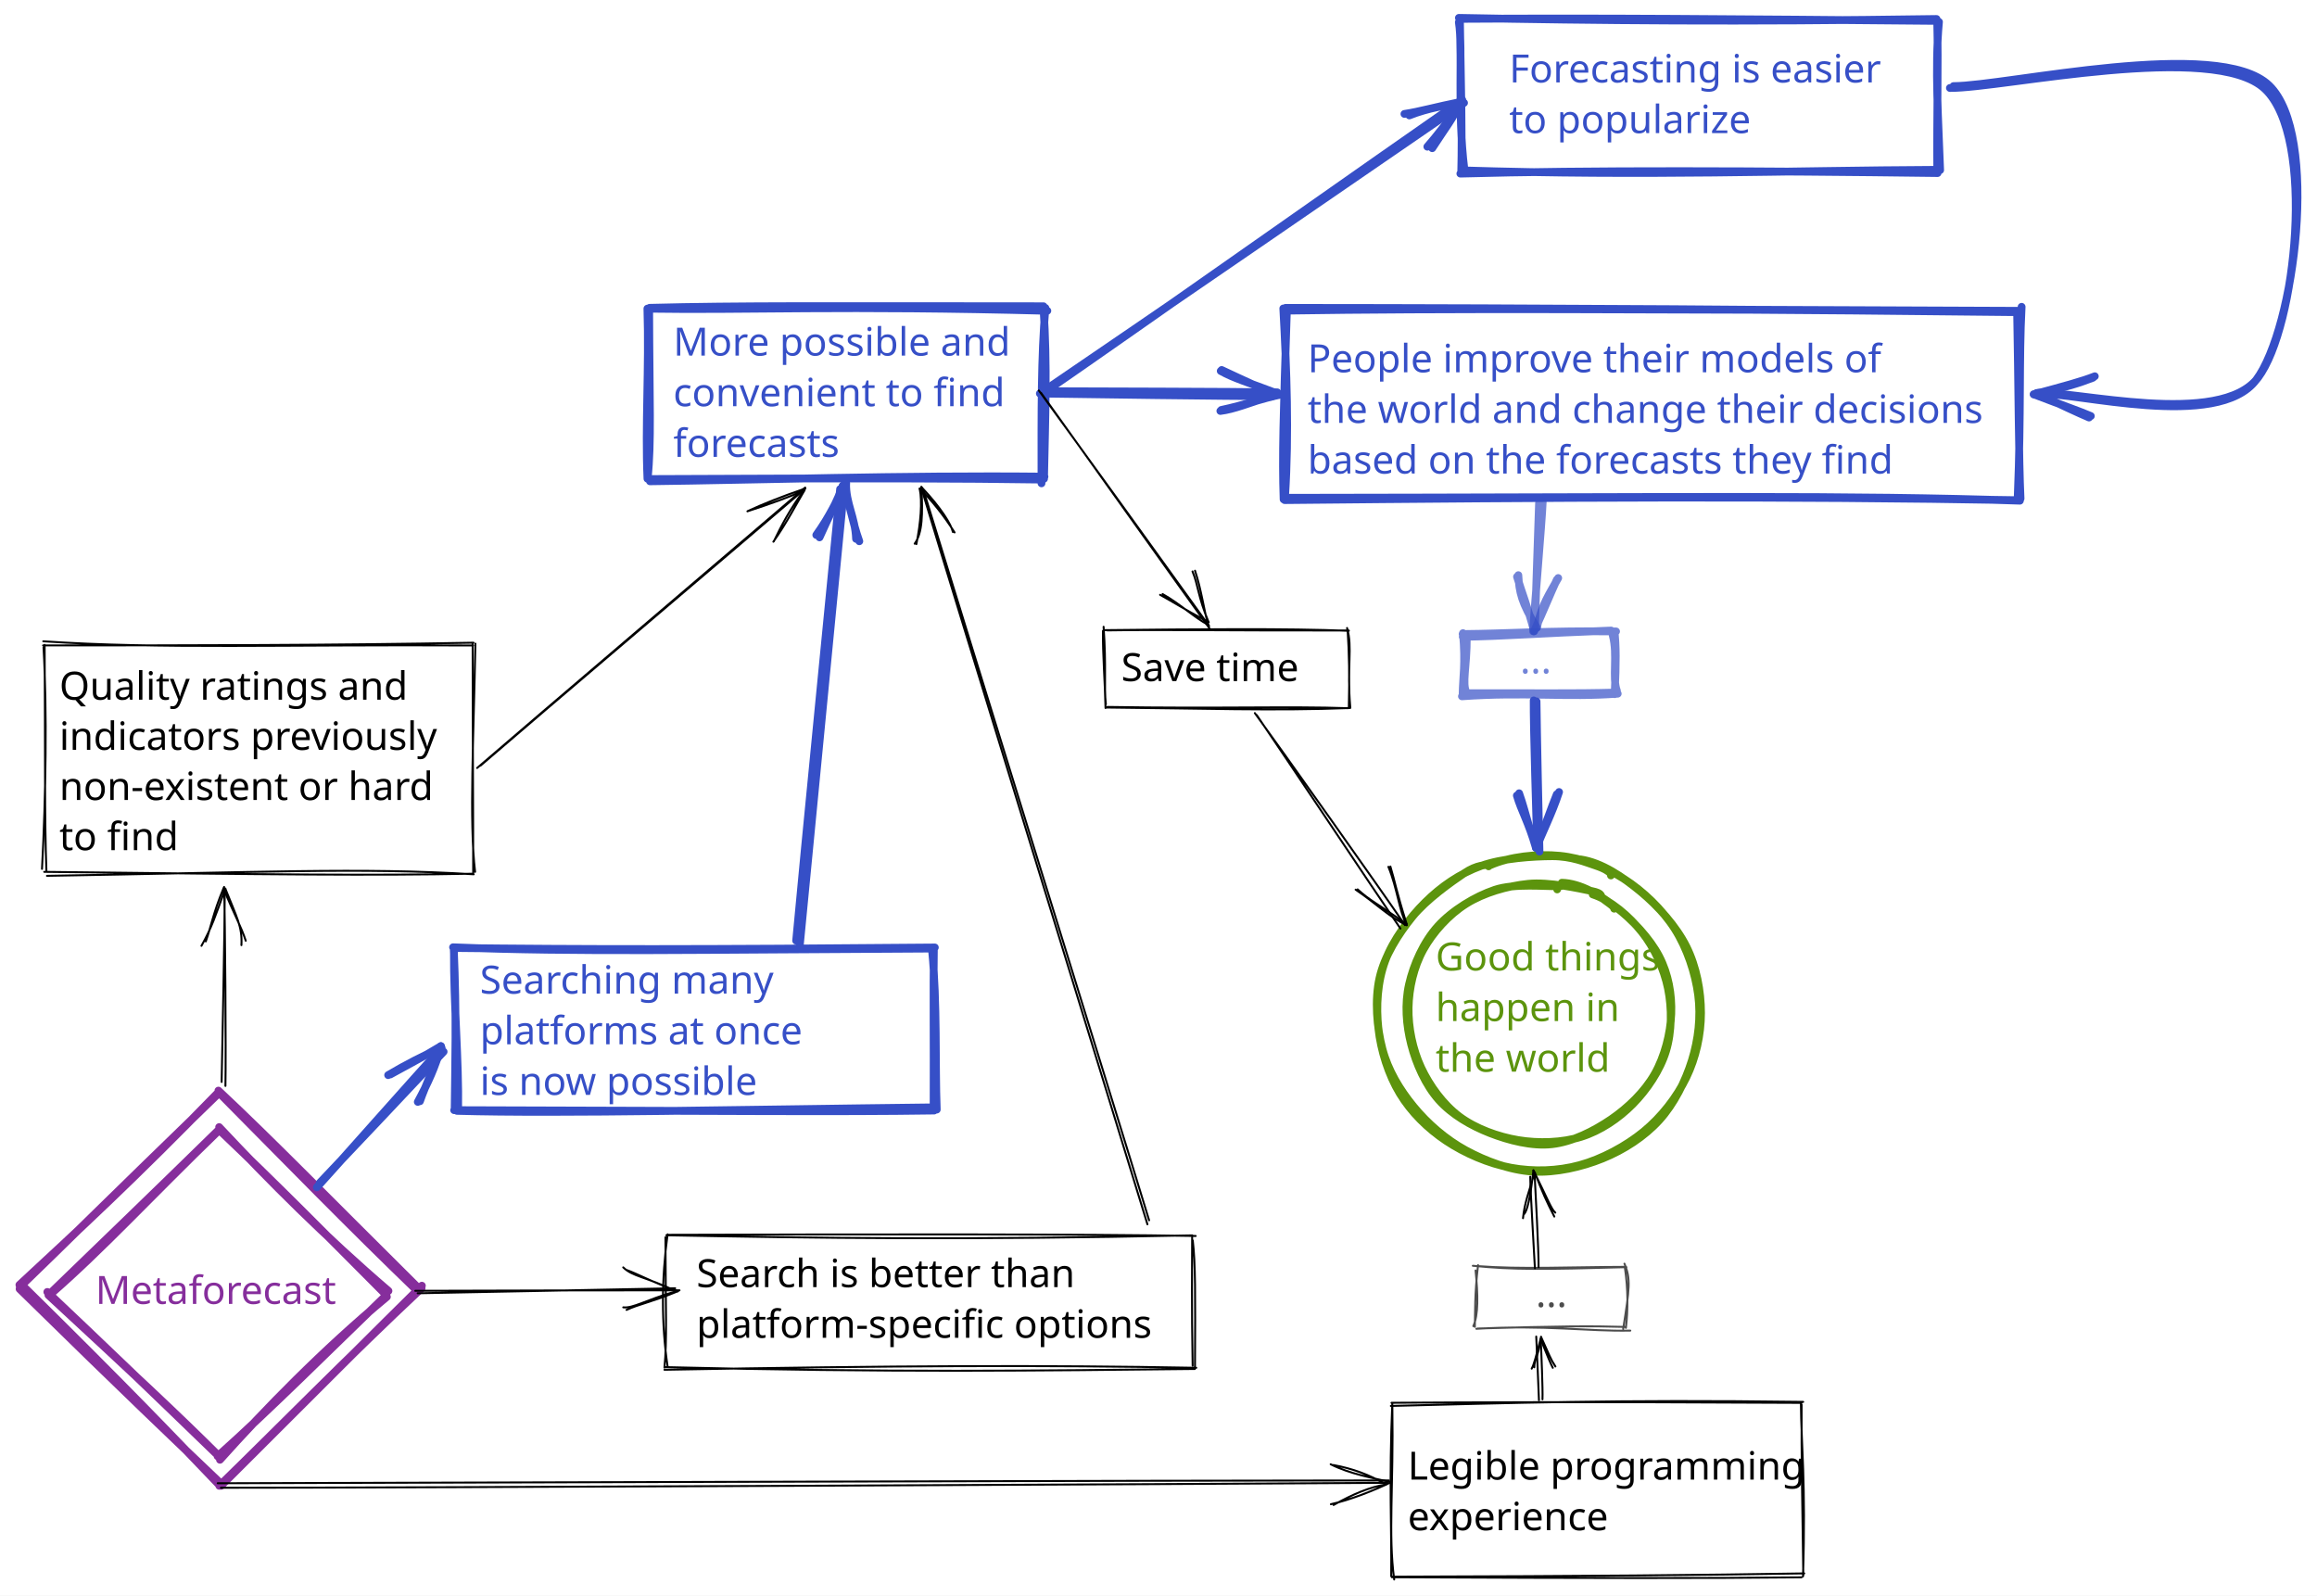
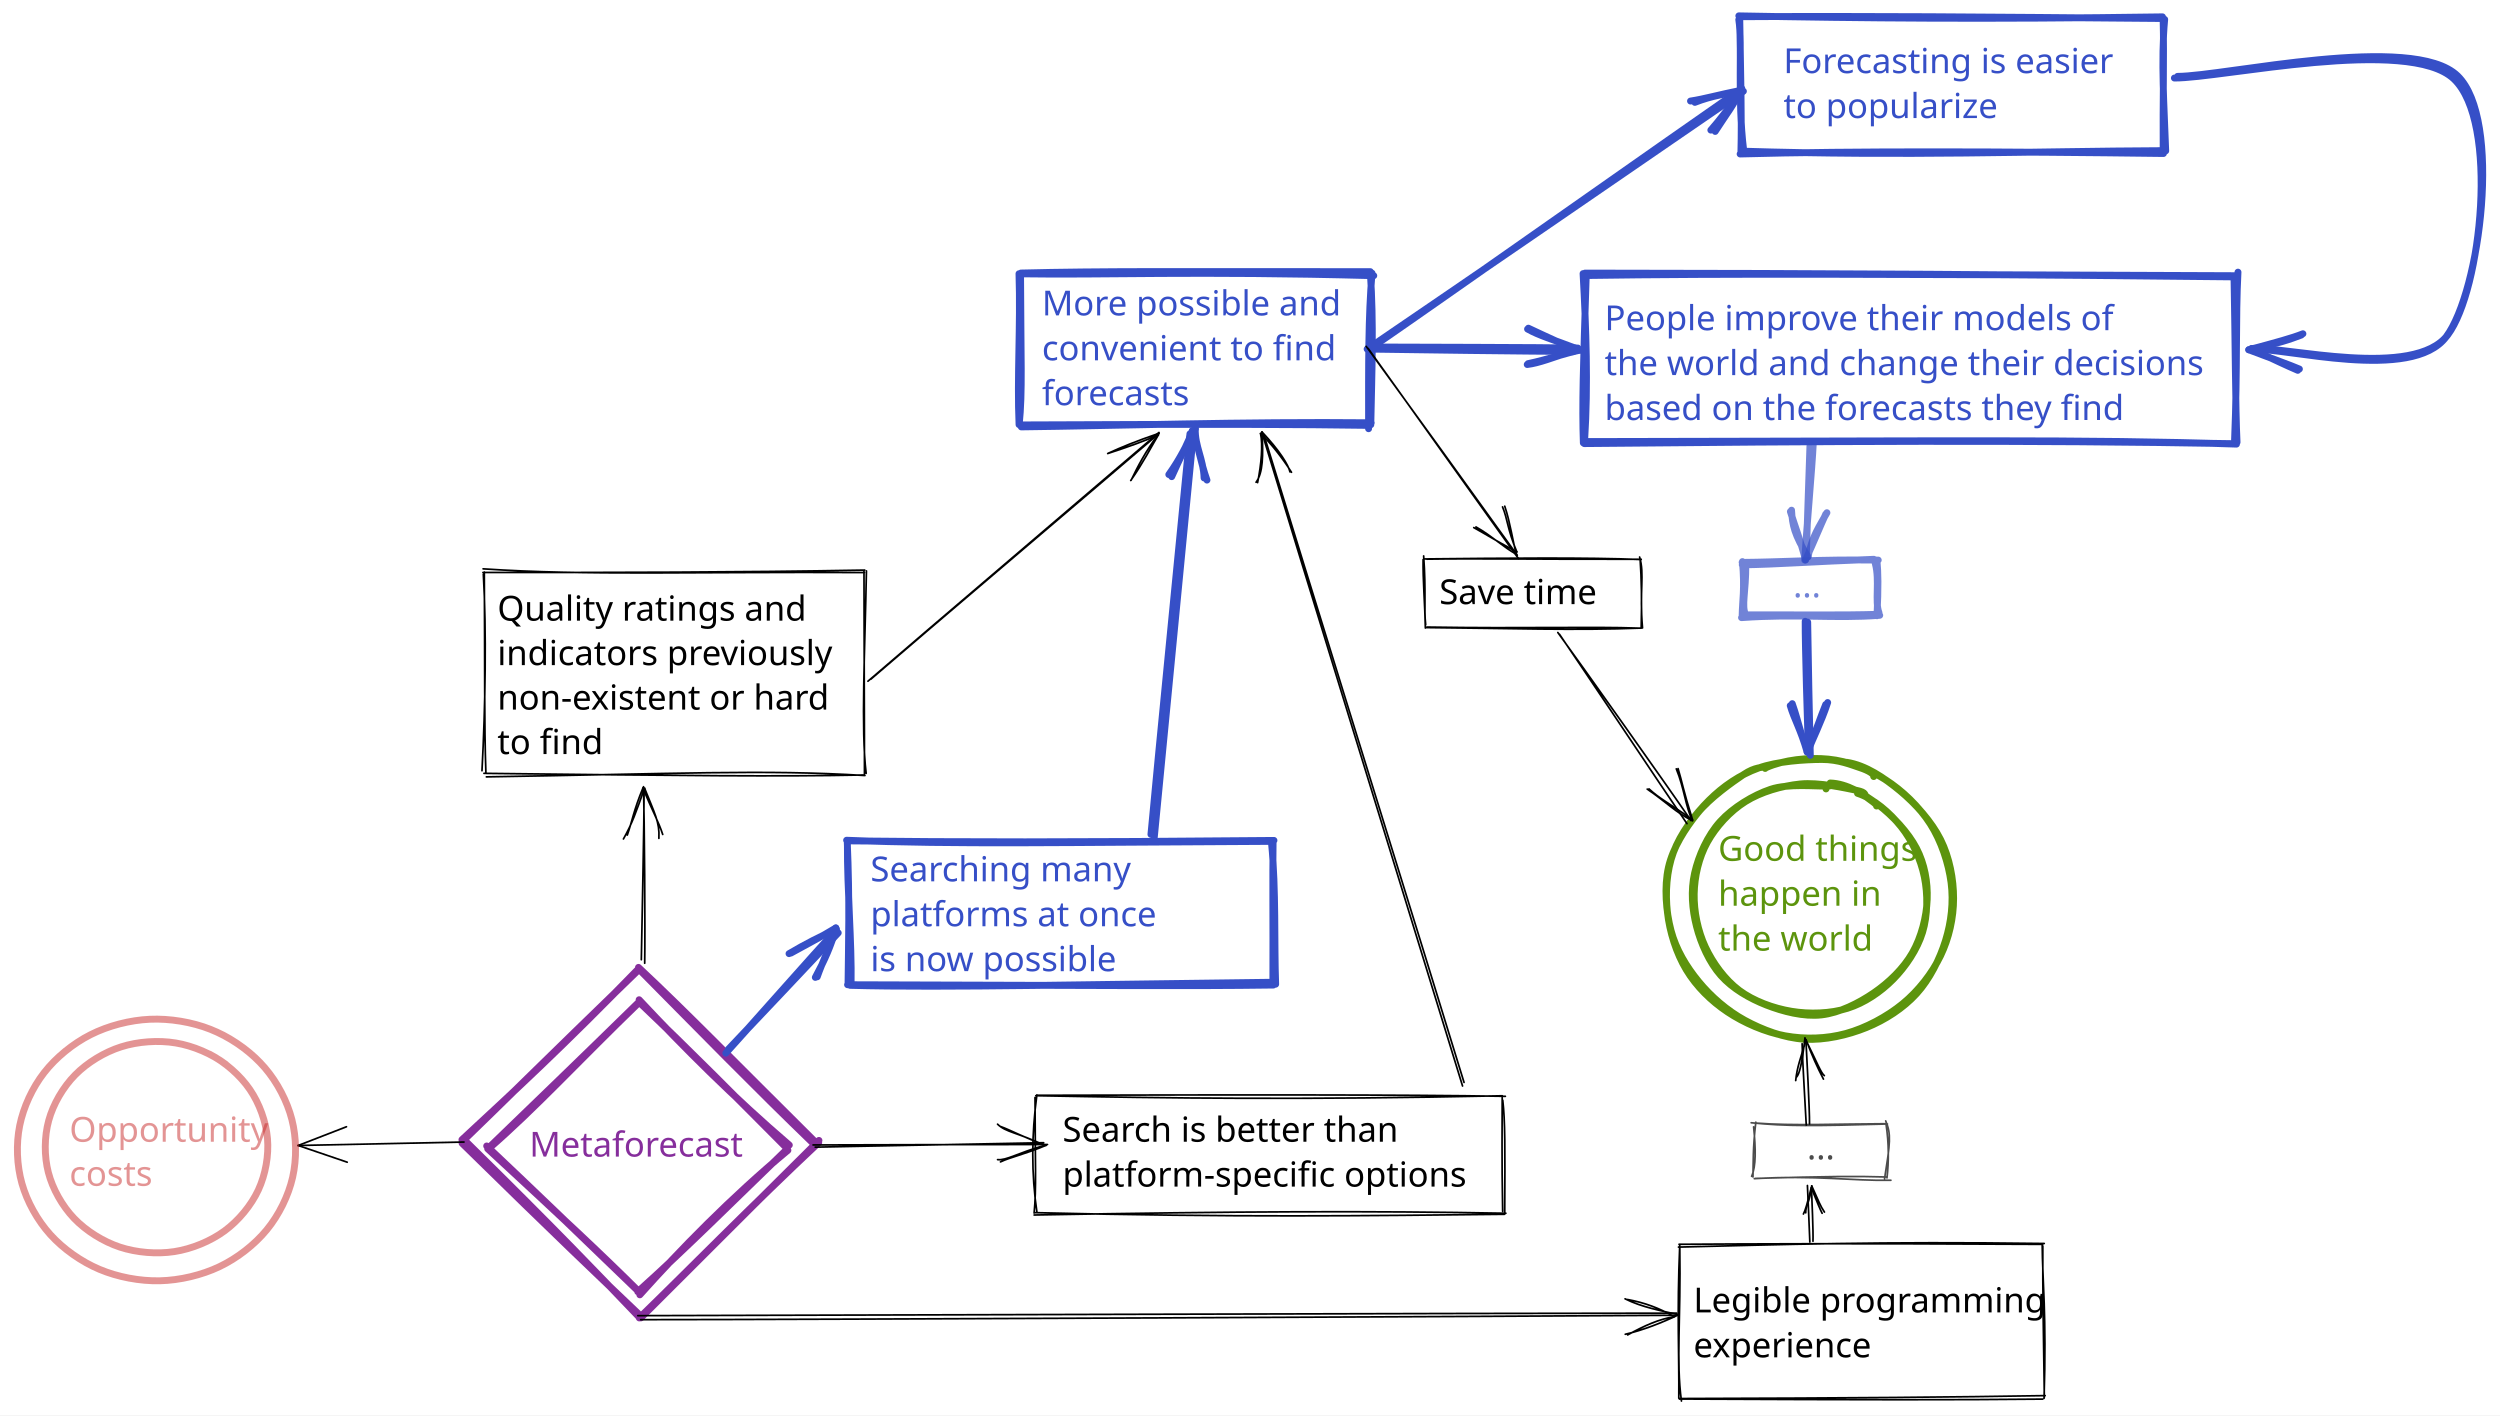
- <svg xmlns="http://www.w3.org/2000/svg" version="1.1" viewBox="0 0 1189.735 819.286" width="1189.735" height="819.286">
+ <svg xmlns="http://www.w3.org/2000/svg" version="1.1" viewBox="0 0 1447.173 819.286" width="1447.173" height="819.286">
  <defs>
    <style>
      @font-face {
        font-family: "Virgil";
        src: url("https://excalidraw.com/Virgil.woff2");
      }
      @font-face {
        font-family: "Cascadia";
        src: url("https://excalidraw.com/Cascadia.woff2");
      }
    </style>
  </defs>
-   <rect x="0" y="0" width="1189.735" height="819.286" fill="#ffffff" />
-   <g transform="translate(49.00397 651.5079) rotate(0 68.5 13)">
+   <rect x="0" y="0" width="1447.173" height="819.286" fill="#ffffff" />
+   <g transform="translate(306.4422 651.5079) rotate(0 68.5 13)">
    <text x="0" y="18" font-family="Virgil, Segoe UI Emoji" font-size="20px" fill="#862e9c" text-anchor="start" style="white-space: pre;" direction="ltr">Metaforecast</text>
  </g>
-   <g stroke-linecap="round" transform="translate(25.71429 580.7143) rotate(0 86.42857 83.57143)">
+   <g stroke-linecap="round" transform="translate(283.1526 580.7143) rotate(0 86.42857 83.57143)">
    <path d="M86.82 -1.99 C112.57 25.51, 141.68 54.68, 173.75 82.13 M87.67 0.27 C116.42 27.55, 143.49 55.01, 172.37 84.01 M172.93 85.16 C140.2 112.33, 110.11 143.25, 87.23 168.82 M172.69 84.26 C143.36 112.58, 113.23 142.7, 86.02 167.01 M85.12 165.57 C57.16 138.48, 22.95 105.64, -1.42 82.66 M87.56 167.76 C64.04 144.31, 40.78 122.81, -0.83 84.29 M0.91 82.57 C25.59 58.7, 52.97 32.36, 86.62 -0.59 M-0.13 84.13 C27.09 60.47, 51.25 33.96, 86.84 -0.45" stroke="#862e9c" stroke-width="4" fill="none" />
  </g>
-   <g stroke-linecap="round" transform="translate(10 560.7143) rotate(0 102.8571 100.7143)">
+   <g stroke-linecap="round" transform="translate(267.4383 560.7143) rotate(0 102.8571 100.7143)">
    <path d="M103.61 1.54 C136.94 35.17, 169.18 68.28, 204.38 102.2 M102.16 -0.72 C130.47 25.85, 156.8 53, 205.46 101.27 M206.62 99.44 C181.71 124.04, 157.15 148.6, 103.53 202.17 M206.47 100.76 C168.74 136.12, 131.84 173.83, 102.62 202.2 M102.61 201.81 C79.15 177.32, 56.07 153, 1.77 99.56 M103.95 201.55 C79.52 178.26, 55.45 155.47, 0.07 101.11 M-0.03 99.02 C29.82 71.4, 59.55 43.95, 101.27 1.01 M0.16 100.17 C22.14 79, 44.99 56.11, 102.44 0.51" stroke="#862e9c" stroke-width="4" fill="none" />
  </g>
  <g stroke-linecap="round">
-     <g transform="translate(164.3013 607.9022) rotate(0 30.94479 -34.0258)">
+     <g transform="translate(421.7396 607.9022) rotate(0 30.94479 -34.0258)">
      <path d="M-0.08 -0.58 C10.5 -11.7, 53.04 -56.7, 63.48 -67.89 M-1.59 1.73 C8.83 -9.65, 51.41 -57.87, 62.49 -69.78" stroke="#364fc7" stroke-width="4" fill="none" />
    </g>
-     <g transform="translate(164.3013 607.9022) rotate(0 30.94479 -34.0258)">
+     <g transform="translate(421.7396 607.9022) rotate(0 30.94479 -34.0258)">
      <path d="M50.23 -42.12 C55.58 -52, 59.22 -60.18, 61.99 -69.86 M51.33 -42.45 C54.4 -51.24, 59.08 -60.45, 62.09 -70.74" stroke="#364fc7" stroke-width="4" fill="none" />
    </g>
-     <g transform="translate(164.3013 607.9022) rotate(0 30.94479 -34.0258)">
+     <g transform="translate(421.7396 607.9022) rotate(0 30.94479 -34.0258)">
      <path d="M35.01 -55.87 C44.77 -61.64, 52.95 -65.71, 61.99 -69.86 M36.1 -56.2 C43.87 -60.54, 53.36 -65.4, 62.09 -70.74" stroke="#364fc7" stroke-width="4" fill="none" />
    </g>
  </g>
  <g stroke-linecap="round">
-     <g transform="translate(214.0353 664.4721) rotate(0 67.03733 -1.713867)">
+     <g transform="translate(471.4736 664.4721) rotate(0 67.03733 -1.713867)">
      <path d="M0.43 -0.42 C22.73 -0.76, 110.34 -2.63, 132.66 -3 M-0.81 -1.69 C21.97 -1.81, 112.42 -1.95, 134.88 -1.94" stroke="#000000" stroke-width="1" fill="none" />
    </g>
-     <g transform="translate(214.0353 664.4721) rotate(0 67.03733 -1.713867)">
+     <g transform="translate(471.4736 664.4721) rotate(0 67.03733 -1.713867)">
      <path d="M105.99 6.8 C111.04 7.39, 117.37 3.08, 133.19 -1.47 M107.67 8.12 C113.82 5.23, 120.63 4.08, 134.03 -1.45" stroke="#000000" stroke-width="1" fill="none" />
    </g>
-     <g transform="translate(214.0353 664.4721) rotate(0 67.03733 -1.713867)">
+     <g transform="translate(471.4736 664.4721) rotate(0 67.03733 -1.713867)">
      <path d="M105.98 -13.72 C110.86 -8.95, 117.19 -9.07, 133.19 -1.47 M107.66 -12.4 C113.76 -10.21, 120.57 -6.27, 134.03 -1.45" stroke="#000000" stroke-width="1" fill="none" />
    </g>
  </g>
-   <g stroke-linecap="round" transform="translate(341.4286 635) rotate(0 135.7143 33.57143)">
+   <g stroke-linecap="round" transform="translate(598.8669 635) rotate(0 135.7143 33.57143)">
    <path d="M1.49 -0.97 C109.54 -1.28, 215.81 -1.4, 272.54 -0.37 M0.73 -0.73 C77.79 0.73, 154.64 1.8, 270.82 -0.69 M271.04 1.9 C272.41 13.69, 272.38 28.89, 272.17 67.74 M270.71 0.37 C270.72 17.15, 270.38 33.99, 270.97 66.21 M272.84 67.31 C195.39 65.89, 118.39 66.15, -0.24 68.33 M272.11 67.92 C192.99 68.77, 115.45 69.82, 0.37 66.97 M1.4 66.83 C-1.9 44.52, -1.76 21.8, 1.36 -1.22 M-0.25 67.2 C1.14 53.21, 0.38 37.79, 0.27 0.31" stroke="#000000" stroke-width="1" fill="none" />
  </g>
-   <g transform="translate(357.619 642.9048) rotate(0 119 26)">
+   <g transform="translate(615.0573 642.9048) rotate(0 119 26)">
    <text x="0" y="18" font-family="Virgil, Segoe UI Emoji" font-size="20px" fill="#000000" text-anchor="start" style="white-space: pre;" direction="ltr">Search is better than </text>
    <text x="0" y="44" font-family="Virgil, Segoe UI Emoji" font-size="20px" fill="#000000" text-anchor="start" style="white-space: pre;" direction="ltr">platform-specific options</text>
  </g>
-   <g stroke-linecap="round" transform="translate(233.5714 486.9048) rotate(0 122.8571 41.42857)">
+   <g stroke-linecap="round" transform="translate(491.0097 486.9048) rotate(0 122.8571 41.42857)">
    <path d="M-0.93 -0.51 C62.8 2.04, 124.45 0.67, 244.07 0.15 M-0.3 -0.15 C64.15 0.57, 126.92 0.69, 246.44 -0.41 M245.06 1.4 C247.69 27.82, 246.55 59.38, 247.43 82.82 M245.95 -0.02 C245.6 22.61, 245.97 45.65, 245.82 82.54 M245.52 81.69 C148.61 82.78, 54.19 84.99, 1.07 83.48 M246.09 83.31 C194.79 84.04, 145.13 83.49, -0.38 83.12 M1.67 83.19 C2.11 57.35, -0.64 29.37, -0.48 1.06 M-0.11 82.95 C0.1 59.95, 0.97 35.37, -0.58 -0.28" stroke="#364fc7" stroke-width="4" fill="none" />
  </g>
-   <g transform="translate(246.4286 492.1905) rotate(0 89.5 39)">
+   <g transform="translate(503.8669 492.1905) rotate(0 89.5 39)">
    <text x="0" y="18" font-family="Virgil, Segoe UI Emoji" font-size="20px" fill="#364fc7" text-anchor="start" style="white-space: pre;" direction="ltr">Searching many </text>
    <text x="0" y="44" font-family="Virgil, Segoe UI Emoji" font-size="20px" fill="#364fc7" text-anchor="start" style="white-space: pre;" direction="ltr">platforms at once</text>
    <text x="0" y="70" font-family="Virgil, Segoe UI Emoji" font-size="20px" fill="#364fc7" text-anchor="start" style="white-space: pre;" direction="ltr">is now possible</text>
  </g>
  <g stroke-linecap="round">
-     <g transform="translate(114.2857 556.6501) rotate(0 0.5526217 -50.16221)">
+     <g transform="translate(371.724 556.6501) rotate(0 0.5526217 -50.16221)">
      <path d="M-0.48 -1.1 C-0.15 -17.89, 1.16 -83.12, 1.13 -99.59 M1.47 0.93 C1.81 -15.68, 1.32 -84.1, 0.78 -101.25" stroke="#000000" stroke-width="1" fill="none" />
    </g>
-     <g transform="translate(114.2857 556.6501) rotate(0 0.5526217 -50.16221)">
+     <g transform="translate(371.724 556.6501) rotate(0 0.5526217 -50.16221)">
      <path d="M9.68 -71.35 C10.22 -80.81, 7.15 -85.93, 1.41 -100.38 M11.9 -73.61 C9.65 -80.77, 5.72 -87.53, 0.46 -100.51" stroke="#000000" stroke-width="1" fill="none" />
    </g>
-     <g transform="translate(114.2857 556.6501) rotate(0 0.5526217 -50.16221)">
+     <g transform="translate(371.724 556.6501) rotate(0 0.5526217 -50.16221)">
      <path d="M-10.84 -71 C-5.56 -80.46, -3.89 -85.66, 1.41 -100.38 M-8.61 -73.26 C-5.93 -80.7, -4.93 -87.54, 0.46 -100.51" stroke="#000000" stroke-width="1" fill="none" />
    </g>
  </g>
-   <g stroke-linecap="round" transform="translate(22.85714 330.7143) rotate(0 110 58.69048)">
+   <g stroke-linecap="round" transform="translate(280.2954 330.7143) rotate(0 110 58.69048)">
    <path d="M-0.64 -1.43 C59.5 2.6, 121.25 0.19, 220.05 0.72 M-0.72 0.68 C74.21 0.69, 148.16 0.61, 220.27 -0.71 M221.26 -0.23 C220.38 47.03, 218.03 91.22, 221.1 116.95 M219.84 -0.22 C219.85 46.3, 220.18 92.8, 220.11 117.61 M220.38 118.21 C162.61 114.59, 109.66 117.26, 1.25 118.99 M219.34 117.91 C169.66 118.9, 117.55 118.32, -0.15 116.95 M-1.29 115.44 C0.69 78.07, 1.38 33.96, -0.51 1.68 M0.98 116.67 C-0.04 88.36, 0.42 56.82, 0.06 0.4" stroke="#000000" stroke-width="1" fill="none" />
  </g>
-   <g transform="translate(30.47619 340.5238) rotate(0 100.5 51.5)">
+   <g transform="translate(287.9145 340.5238) rotate(0 100.5 51.5)">
    <text x="0" y="18.75" font-family="Virgil, Segoe UI Emoji" font-size="20px" fill="#000000" text-anchor="start" style="white-space: pre;" direction="ltr">Quality ratings and</text>
    <text x="0" y="44.5" font-family="Virgil, Segoe UI Emoji" font-size="20px" fill="#000000" text-anchor="start" style="white-space: pre;" direction="ltr">indicators previously</text>
    <text x="0" y="70.25" font-family="Virgil, Segoe UI Emoji" font-size="20px" fill="#000000" text-anchor="start" style="white-space: pre;" direction="ltr">non-existent or hard</text>
    <text x="0" y="96" font-family="Virgil, Segoe UI Emoji" font-size="20px" fill="#000000" text-anchor="start" style="white-space: pre;" direction="ltr">to find</text>
  </g>
  <g stroke-linecap="round">
-     <g transform="translate(245.9048 394.6072) rotate(0 83.30768 -72.26215)">
+     <g transform="translate(503.343 394.6072) rotate(0 83.30768 -72.26215)">
      <path d="M-0.92 -0.27 C27.01 -24.42, 139.54 -120.22, 167.54 -144.26 M0.79 -1.45 C28.59 -25.49, 139.11 -119.24, 166.66 -142.91" stroke="#000000" stroke-width="1" fill="none" />
    </g>
-     <g transform="translate(245.9048 394.6072) rotate(0 83.30768 -72.26215)">
+     <g transform="translate(503.343 394.6072) rotate(0 83.30768 -72.26215)">
      <path d="M151.42 -116.6 C155.46 -124.95, 159.45 -132.78, 167.53 -143.77 M151.2 -116.45 C158.27 -126.43, 163.18 -136.16, 167.22 -142.88" stroke="#000000" stroke-width="1" fill="none" />
    </g>
-     <g transform="translate(245.9048 394.6072) rotate(0 83.30768 -72.26215)">
+     <g transform="translate(503.343 394.6072) rotate(0 83.30768 -72.26215)">
      <path d="M138.1 -132.21 C146.13 -135.88, 154.03 -139.13, 167.53 -143.77 M137.88 -132.06 C149.98 -135.98, 160.04 -139.65, 167.22 -142.88" stroke="#000000" stroke-width="1" fill="none" />
    </g>
  </g>
  <g stroke-linecap="round">
-     <g transform="translate(588.922 627.619) rotate(0 -57.41432 -188.226)">
+     <g transform="translate(846.3603 627.619) rotate(0 -57.41432 -188.226)">
      <path d="M1.13 -1.04 C-17.89 -63.51, -95.6 -313.38, -114.72 -375.89 M0.26 1.03 C-18.91 -61.67, -96.91 -314.31, -115.96 -377.49" stroke="#000000" stroke-width="1" fill="none" />
    </g>
-     <g transform="translate(588.922 627.619) rotate(0 -57.41432 -188.226)">
+     <g transform="translate(846.3603 627.619) rotate(0 -57.41432 -188.226)">
      <path d="M-99.63 -354.45 C-100.52 -358.34, -105.36 -366.47, -115.76 -377.52 M-98.76 -354.23 C-104.2 -362.8, -110.96 -371.34, -116.68 -376.7" stroke="#000000" stroke-width="1" fill="none" />
    </g>
-     <g transform="translate(588.922 627.619) rotate(0 -57.41432 -188.226)">
+     <g transform="translate(846.3603 627.619) rotate(0 -57.41432 -188.226)">
      <path d="M-119.26 -348.45 C-115.19 -354.02, -115.12 -363.65, -115.76 -377.52 M-118.38 -348.24 C-116.16 -359.23, -115.29 -370.11, -116.68 -376.7" stroke="#000000" stroke-width="1" fill="none" />
    </g>
  </g>
  <g stroke-linecap="round">
-     <g transform="translate(409.4071 483.869) rotate(0 11.7749 -116.6337)">
+     <g transform="translate(666.8454 483.869) rotate(0 11.7749 -116.6337)">
      <path d="M-0.6 -0.88 C2.92 -39.69, 18.22 -193.87, 21.97 -232.74 M1.29 1.28 C5.09 -37.91, 20.33 -195.48, 24.15 -234.54" stroke="#364fc7" stroke-width="4" fill="none" />
    </g>
-     <g transform="translate(409.4071 483.869) rotate(0 11.7749 -116.6337)">
+     <g transform="translate(666.8454 483.869) rotate(0 11.7749 -116.6337)">
      <path d="M30.17 -207.18 C29.8 -218.18, 24.8 -225.5, 25.06 -235.73 M31.83 -205.96 C28.12 -216.22, 26.24 -228.44, 23.37 -234.48" stroke="#364fc7" stroke-width="4" fill="none" />
    </g>
-     <g transform="translate(409.4071 483.869) rotate(0 11.7749 -116.6337)">
+     <g transform="translate(666.8454 483.869) rotate(0 11.7749 -116.6337)">
      <path d="M9.75 -209.17 C16.99 -219.32, 19.59 -225.91, 25.06 -235.73 M11.41 -207.95 C15.58 -217.45, 21.57 -228.91, 23.37 -234.48" stroke="#364fc7" stroke-width="4" fill="none" />
    </g>
  </g>
-   <g stroke-linecap="round" transform="translate(333.4286 157.8571) rotate(0 101.4286 44.28571)">
+   <g stroke-linecap="round" transform="translate(590.8669 157.8571) rotate(0 101.4286 44.28571)">
    <path d="M0.54 0.66 C47.9 1.45, 100.05 -1.06, 204.36 1.73 M0.12 0.2 C45.6 -0.97, 92.22 -0.65, 202.37 -0.6 M203.36 0.27 C201.19 25.49, 201.33 52.18, 201.36 90.31 M202.39 0.23 C204.39 28.91, 203.26 57.48, 202.65 88 M202.88 86.87 C129.16 86.11, 53.46 88.64, 0.32 89.26 M202.05 88.39 C160.05 87.79, 116.31 87.56, -0.23 88.12 M-0.97 87.94 C-2.16 60.83, -0.04 30.9, -1 0.6 M-0.88 87.86 C1.09 68.98, 0.04 49.31, -0.1 0.97" stroke="#364fc7" stroke-width="4" fill="none" />
  </g>
-   <g transform="translate(345.7143 164.5714) rotate(0 91.5 39)">
+   <g transform="translate(603.1526 164.5714) rotate(0 91.5 39)">
    <text x="0" y="18" font-family="Virgil, Segoe UI Emoji" font-size="20px" fill="#364fc7" text-anchor="start" style="white-space: pre;" direction="ltr">More possible and </text>
    <text x="0" y="44" font-family="Virgil, Segoe UI Emoji" font-size="20px" fill="#364fc7" text-anchor="start" style="white-space: pre;" direction="ltr">convenient to find</text>
    <text x="0" y="70" font-family="Virgil, Segoe UI Emoji" font-size="20px" fill="#364fc7" text-anchor="start" style="white-space: pre;" direction="ltr">forecasts</text>
  </g>
  <g stroke-linecap="round">
-     <g transform="translate(534.9251 202.3576) rotate(0 59.9911 -0.1958062)">
+     <g transform="translate(792.3633 202.3576) rotate(0 59.9911 -0.1958062)">
      <path d="M-0.97 -0.29 C18.61 0.07, 98.52 1.06, 118.55 1.09 M0.72 -1.49 C20.62 -1.42, 101.32 -1.26, 120.95 -0.89" stroke="#364fc7" stroke-width="4" fill="none" />
    </g>
-     <g transform="translate(534.9251 202.3576) rotate(0 59.9911 -0.1958062)">
+     <g transform="translate(792.3633 202.3576) rotate(0 59.9911 -0.1958062)">
      <path d="M92.19 8.14 C104.14 5.62, 113.12 2.24, 122.48 0.28 M91.71 8.65 C98.58 7.81, 105.35 5.01, 121.23 -0.21" stroke="#364fc7" stroke-width="4" fill="none" />
    </g>
-     <g transform="translate(534.9251 202.3576) rotate(0 59.9911 -0.1958062)">
+     <g transform="translate(792.3633 202.3576) rotate(0 59.9911 -0.1958062)">
      <path d="M92.37 -12.38 C104.08 -6.97, 112.98 -2.4, 122.48 0.28 M91.9 -11.87 C98.67 -8.08, 105.41 -6.25, 121.23 -0.21" stroke="#364fc7" stroke-width="4" fill="none" />
    </g>
  </g>
-   <g stroke-linecap="round" transform="translate(660 159.2857) rotate(0 188.3333 48.57143)">
+   <g stroke-linecap="round" transform="translate(917.4383 159.2857) rotate(0 188.3333 48.57143)">
    <path d="M0.1 -1.2 C135.13 -1.13, 268.24 -0.23, 376.95 1.01 M-0.42 0.22 C83.38 -1.03, 166.78 -0.51, 376.45 0.31 M378.06 -1.74 C376.64 25.31, 377.83 52.46, 376.08 95.52 M375.75 0.31 C376.47 37.83, 376.57 76.76, 377.51 96.74 M377.17 97.8 C290.19 94.85, 205.72 96.07, -0.39 96.32 M376.74 97.56 C256.29 95.39, 136.12 96.16, -0.33 97.5 M-0.12 95.17 C1.9 63.3, 0.68 30.49, -1.05 -0.9 M-0.89 97.11 C-1.65 75.22, -0.95 53.62, 0.8 -0.28" stroke="#364fc7" stroke-width="4" fill="none" />
  </g>
-   <g transform="translate(671.4286 173.1429) rotate(0 178.5 39)">
+   <g transform="translate(928.8669 173.1429) rotate(0 178.5 39)">
    <text x="0" y="18" font-family="Virgil, Segoe UI Emoji" font-size="20px" fill="#364fc7" text-anchor="start" style="white-space: pre;" direction="ltr">People improve their models of</text>
    <text x="0" y="44" font-family="Virgil, Segoe UI Emoji" font-size="20px" fill="#364fc7" text-anchor="start" style="white-space: pre;" direction="ltr">the world and change their decisions</text>
    <text x="0" y="70" font-family="Virgil, Segoe UI Emoji" font-size="20px" fill="#364fc7" text-anchor="start" style="white-space: pre;" direction="ltr">based on the forecasts they find</text>
  </g>
-   <g stroke-linecap="round" transform="translate(707.1429 439.2857) rotate(0 82.85714 80.71429)">
+   <g stroke-linecap="round" transform="translate(964.5811 439.2857) rotate(0 82.85714 80.71429)">
    <path d="M104.47 1.99 C115.46 3.67, 126.11 10.96, 135.16 18.42 C144.21 25.88, 153.59 36.34, 158.79 46.74 C163.98 57.14, 166.31 69.61, 166.3 80.81 C166.3 92.01, 163.67 103.79, 158.76 113.94 C153.84 124.09, 145.97 134.22, 136.84 141.72 C127.7 149.23, 115.29 155.87, 103.95 158.96 C92.6 162.06, 80.18 162.39, 68.76 160.31 C57.33 158.23, 44.94 152.86, 35.41 146.49 C25.88 140.13, 17.37 131.72, 11.58 122.11 C5.78 112.49, 1.88 100.13, 0.64 88.81 C-0.61 77.48, 0.12 64.93, 4.12 54.13 C8.12 43.33, 16.43 32.16, 24.64 24.02 C32.84 15.88, 42.47 9.25, 53.36 5.31 C64.25 1.36, 80.17 0.38, 89.96 0.35 C99.76 0.33, 107.11 3.49, 112.13 5.13 C117.14 6.78, 120.46 8.89, 120.04 10.23 M57.87 5.05 C67.97 0.52, 82.33 -1.01, 93.8 0.14 C105.28 1.3, 116.89 5.71, 126.72 11.97 C136.55 18.22, 146.45 27.74, 152.8 37.68 C159.15 47.62, 163.36 60.38, 164.83 71.63 C166.29 82.89, 164.92 94.49, 161.6 105.2 C158.27 115.92, 152.5 127.51, 144.87 135.9 C137.25 144.29, 126.65 151.15, 115.82 155.54 C105 159.94, 91.65 163, 79.91 162.29 C68.18 161.58, 55.62 156.86, 45.42 151.3 C35.23 145.74, 25.86 137.58, 18.75 128.92 C11.63 120.26, 5.65 110.37, 2.73 99.35 C-0.19 88.33, -1.34 74.13, 1.22 62.81 C3.78 51.49, 10.84 40.41, 18.09 31.45 C25.34 22.49, 38.11 13.55, 44.73 9.06 C51.35 4.56, 55.75 5.09, 57.83 4.51 C59.91 3.92, 56.94 4.47, 57.22 5.54" stroke="#5c940d" stroke-width="4" fill="none" />
  </g>
-   <g transform="translate(737.1429 480.2857) rotate(0 57.5 39)">
+   <g transform="translate(994.5811 480.2857) rotate(0 57.5 39)">
    <text x="0" y="18" font-family="Virgil, Segoe UI Emoji" font-size="20px" fill="#5c940d" text-anchor="start" style="white-space: pre;" direction="ltr">Good things</text>
    <text x="0" y="44" font-family="Virgil, Segoe UI Emoji" font-size="20px" fill="#5c940d" text-anchor="start" style="white-space: pre;" direction="ltr">happen in</text>
    <text x="0" y="70" font-family="Virgil, Segoe UI Emoji" font-size="20px" fill="#5c940d" text-anchor="start" style="white-space: pre;" direction="ltr">the world</text>
  </g>
-   <g stroke-linecap="round" transform="translate(722.8571 453.5714) rotate(0 67.85714 66.42857)">
+   <g stroke-linecap="round" transform="translate(980.2954 453.5714) rotate(0 67.85714 66.42857)">
    <path d="M94.97 5.67 C104.3 8.67, 113.73 16.93, 120.17 24.98 C126.61 33.04, 131.54 43.82, 133.62 54 C135.69 64.18, 135.64 76.18, 132.63 86.07 C129.62 95.97, 122.83 106.01, 115.58 113.35 C108.33 120.69, 98.94 127.03, 89.14 130.11 C79.33 133.19, 67.18 133.56, 56.75 131.83 C46.31 130.1, 34.83 125.93, 26.52 119.73 C18.21 113.52, 11.24 103.92, 6.89 94.6 C2.54 85.29, 0.23 73.97, 0.42 63.86 C0.62 53.75, 3.11 42.85, 8.05 33.95 C12.99 25.05, 21.09 16.07, 30.06 10.45 C39.02 4.84, 51.12 1.33, 61.84 0.24 C72.56 -0.85, 87.94 2.62, 94.37 3.93 C100.8 5.23, 98.49 6.56, 100.43 8.08 C102.37 9.59, 106.34 12.07, 105.99 13.01 M79.13 -0.32 C88.78 -0.05, 98.53 5.93, 106.86 12.22 C115.19 18.52, 124.37 28.33, 129.11 37.47 C133.85 46.61, 135.7 56.98, 135.3 67.07 C134.9 77.15, 131.87 88.98, 126.71 98 C121.55 107.02, 113.12 115.18, 104.36 121.17 C95.59 127.15, 84.49 132.75, 74.12 133.92 C63.76 135.09, 51.87 132, 42.16 128.21 C32.45 124.41, 22.6 118.72, 15.86 111.13 C9.13 103.55, 4.28 92.58, 1.75 82.7 C-0.79 72.82, -1.64 61.97, 0.65 51.85 C2.93 41.73, 8.12 30.07, 15.45 21.98 C22.79 13.89, 34.45 6.75, 44.65 3.32 C54.85 -0.11, 71.15 1.71, 76.64 1.42 C82.13 1.14, 77.57 1.33, 77.59 1.61 C77.6 1.89, 76.64 2.39, 76.73 3.11" stroke="#5c940d" stroke-width="4" fill="none" />
  </g>
  <g stroke-linecap="round">
-     <g transform="translate(788.9527 359.0526) rotate(0 0.05936486 39.3946)">
+     <g transform="translate(1046.391 359.0526) rotate(0 0.05936486 39.3946)">
      <path d="M0.03 1.08 C0.15 14.13, 1.21 65.58, 1.54 78.19 M-1.42 0.6 C-1.55 13.35, -0.01 63.72, 0.44 76.59" stroke="#364fc7" stroke-width="4" fill="none" />
    </g>
-     <g transform="translate(788.9527 359.0526) rotate(0 0.05936486 39.3946)">
+     <g transform="translate(1046.391 359.0526) rotate(0 0.05936486 39.3946)">
      <path d="M-8.92 48.27 C-4.99 59.25, -3.31 70.4, 0.64 74.8 M-10.07 49.42 C-7.85 57.15, -4.09 63.05, -0.3 76.24" stroke="#364fc7" stroke-width="4" fill="none" />
    </g>
-     <g transform="translate(788.9527 359.0526) rotate(0 0.05936486 39.3946)">
+     <g transform="translate(1046.391 359.0526) rotate(0 0.05936486 39.3946)">
      <path d="M11.59 47.62 C7.98 58.84, 2.12 70.23, 0.64 74.8 M10.44 48.77 C7.18 56.67, 5.47 62.75, -0.3 76.24" stroke="#364fc7" stroke-width="4" fill="none" />
    </g>
  </g>
  <g stroke-linecap="round">
-     <g transform="translate(533.8462 201.9059) rotate(0 43.63121 60.0176)">
+     <g transform="translate(791.2845 201.9059) rotate(0 43.63121 60.0176)">
      <path d="M0.67 -0.24 C15.38 20.11, 73.21 101.39, 87.7 121.44 M-0.44 -1.41 C14.21 18.62, 72.44 99.15, 87.02 119.53" stroke="#000000" stroke-width="1" fill="none" />
    </g>
-     <g transform="translate(533.8462 201.9059) rotate(0 43.63121 60.0176)">
+     <g transform="translate(791.2845 201.9059) rotate(0 43.63121 60.0176)">
      <path d="M61.83 103.51 C69.06 107.49, 73.02 110.18, 86.77 117.58 M63.12 103.11 C72.18 108.2, 79.72 115.43, 86.51 118.9" stroke="#000000" stroke-width="1" fill="none" />
    </g>
-     <g transform="translate(533.8462 201.9059) rotate(0 43.63121 60.0176)">
+     <g transform="translate(791.2845 201.9059) rotate(0 43.63121 60.0176)">
      <path d="M78.48 91.52 C81.45 98.61, 81.22 104.33, 86.77 117.58 M79.77 91.12 C82.95 100.46, 84.51 112.01, 86.51 118.9" stroke="#000000" stroke-width="1" fill="none" />
    </g>
  </g>
-   <g stroke-linecap="round" transform="translate(567.1429 323.5714) rotate(0 62.85714 20)">
+   <g stroke-linecap="round" transform="translate(824.5811 323.5714) rotate(0 62.85714 20)">
    <path d="M1.38 0.12 C31.35 -0.36, 59.16 0.27, 125.45 0.17 M-0.13 -0.02 C47.63 -0.52, 94.15 -0.98, 125.45 0.33 M124.54 -1.12 C127.52 8.91, 124.36 18.34, 126.22 39.91 M124.84 0.18 C125.62 11.51, 125.85 24.57, 125.46 39.46 M125.06 40.06 C94.55 38.98, 59.46 40.36, 1.48 39.41 M125.87 39.99 C87.28 41.52, 49.01 40.14, 0.84 39.72 M0.7 38.03 C-0.35 28.69, 1.02 19.05, -0.47 -1.75 M0.52 39.97 C0.27 27.09, -0.99 11.59, -0.79 0.34" stroke="#000000" stroke-width="1" fill="none" />
  </g>
-   <g transform="translate(575.7143 331.7143) rotate(0 48 13)">
+   <g transform="translate(833.1526 331.7143) rotate(0 48 13)">
    <text x="0" y="18" font-family="Virgil, Segoe UI Emoji" font-size="20px" fill="#000000" text-anchor="start" style="white-space: pre;" direction="ltr">Save time</text>
  </g>
  <g stroke-linecap="round">
-     <g transform="translate(644.2845 366.999) rotate(0 38.60585 54.46687)">
+     <g transform="translate(901.7228 366.999) rotate(0 38.60585 54.46687)">
      <path d="M0.99 0.12 C13.64 18.5, 62.29 91.63, 74.81 109.79 M0.05 -0.86 C13.2 17.21, 64.57 89.49, 77.16 108.04" stroke="#000000" stroke-width="1" fill="none" />
    </g>
-     <g transform="translate(644.2845 366.999) rotate(0 38.60585 54.46687)">
+     <g transform="translate(901.7228 366.999) rotate(0 38.60585 54.46687)">
      <path d="M52.83 89.66 C58.77 95.11, 62.68 96.86, 78 107.42 M51.8 89.8 C62.34 96.89, 69.17 104.04, 78.03 108.05" stroke="#000000" stroke-width="1" fill="none" />
    </g>
-     <g transform="translate(644.2845 366.999) rotate(0 38.60585 54.46687)">
+     <g transform="translate(901.7228 366.999) rotate(0 38.60585 54.46687)">
      <path d="M69.66 77.92 C72.1 85.92, 72.55 90.08, 78 107.42 M68.63 78.07 C73.24 89.25, 74.1 100.57, 78.03 108.05" stroke="#000000" stroke-width="1" fill="none" />
    </g>
  </g>
  <g stroke-linecap="round">
-     <g transform="translate(112.8571 762.1429) rotate(0 299.6339 -0.1145793)">
+     <g transform="translate(370.2954 762.1429) rotate(0 299.6339 -0.1145793)">
      <path d="M-1.07 -0.55 C98.89 -0.77, 499.99 -2.02, 600.34 -2 M0.56 1.77 C100.36 1.77, 499.53 -0.1, 599.57 -0.76" stroke="#000000" stroke-width="1" fill="none" />
    </g>
-     <g transform="translate(112.8571 762.1429) rotate(0 299.6339 -0.1145793)">
+     <g transform="translate(370.2954 762.1429) rotate(0 299.6339 -0.1145793)">
      <path d="M570.52 10.22 C580.24 8.08, 592.58 3.21, 601.43 -1.08 M571.91 10.61 C581.43 5.28, 590.3 1.38, 598.8 0.08" stroke="#000000" stroke-width="1" fill="none" />
    </g>
-     <g transform="translate(112.8571 762.1429) rotate(0 299.6339 -0.1145793)">
+     <g transform="translate(370.2954 762.1429) rotate(0 299.6339 -0.1145793)">
      <path d="M570.41 -10.3 C580.05 -5.37, 592.43 -3.17, 601.43 -1.08 M571.8 -9.91 C581.56 -8.11, 590.47 -4.89, 598.8 0.08" stroke="#000000" stroke-width="1" fill="none" />
    </g>
  </g>
-   <g stroke-linecap="round" transform="translate(714.2857 720.7143) rotate(0 105.7143 44.28571)">
+   <g stroke-linecap="round" transform="translate(971.724 720.7143) rotate(0 105.7143 44.28571)">
    <path d="M-0.11 1.19 C58.84 -0.2, 115.76 -2.22, 211.62 -0.9 M0.22 -0.43 C44.52 -0.69, 88.04 -1.04, 210.73 -0.39 M210.45 0.11 C210.54 19.84, 213.07 40.36, 211.52 88.75 M210.8 0.54 C210.62 26.64, 211.22 52.63, 211.68 88.08 M212.16 87.17 C158.87 88.04, 103.15 88.58, 0.31 88.85 M210.76 89.19 C160.05 89.71, 109.87 89.65, 0.42 89.15 M1.61 90.3 C-1.53 66.85, 1.32 43.31, 0.67 1.77 M0.07 88.64 C0.34 64.68, -1.09 39.97, 0.63 -0.12" stroke="#000000" stroke-width="1" fill="none" />
  </g>
-   <g transform="translate(722.8571 741.7143) rotate(0 92 26)">
+   <g transform="translate(980.2954 741.7143) rotate(0 92 26)">
    <text x="0" y="18" font-family="Virgil, Segoe UI Emoji" font-size="20px" fill="#000000" text-anchor="start" style="white-space: pre;" direction="ltr">Legible programming</text>
    <text x="0" y="44" font-family="Virgil, Segoe UI Emoji" font-size="20px" fill="#000000" text-anchor="start" style="white-space: pre;" direction="ltr">experience</text>
  </g>
  <g stroke-linecap="round">
-     <g transform="translate(790.9628 717.8571) rotate(0 -0.5132093 -15.23627)">
+     <g transform="translate(1048.401 717.8571) rotate(0 -0.5132093 -15.23627)">
      <path d="M-0.74 1.12 C-0.96 -3.98, -1.84 -26.29, -2.14 -31.59 M1.07 0.66 C1.32 -4.14, 0.43 -24.47, 0.21 -30" stroke="#000000" stroke-width="1" fill="none" />
    </g>
-     <g transform="translate(790.9628 717.8571) rotate(0 -0.5132093 -15.23627)">
+     <g transform="translate(1048.401 717.8571) rotate(0 -0.5132093 -15.23627)">
      <path d="M7.71 -16.23 C5.08 -20.21, 4.88 -21.52, 0.35 -31.38 M6.37 -15.53 C5.22 -17.71, 3.86 -21.02, 0.08 -30.35" stroke="#000000" stroke-width="1" fill="none" />
    </g>
-     <g transform="translate(790.9628 717.8571) rotate(0 -0.5132093 -15.23627)">
+     <g transform="translate(1048.401 717.8571) rotate(0 -0.5132093 -15.23627)">
      <path d="M-3.13 -15.8 C-3.24 -19.81, -0.93 -21.22, 0.35 -31.38 M-4.47 -15.1 C-3.31 -17.29, -2.37 -20.69, 0.08 -30.35" stroke="#000000" stroke-width="1" fill="none" />
    </g>
  </g>
-   <g stroke-opacity="0.7" fill-opacity="0.7" stroke-linecap="round" transform="translate(758.0357 650.3571) rotate(0 38.57143 15.71429)">
+   <g stroke-opacity="0.7" fill-opacity="0.7" stroke-linecap="round" transform="translate(1015.474 650.3571) rotate(0 38.57143 15.71429)">
    <path d="M-1.77 -0.43 C19.06 1.67, 33.94 1.49, 77.1 0.29 M0.63 -0.26 C23.25 1.44, 46.62 0.22, 76.27 0.12 M76.09 -1.51 C79.39 6.18, 78.71 11.22, 75.44 31.97 M76.34 0.76 C77.94 11.49, 77.95 22.21, 76.84 31.47 M79.1 32.86 C57.32 33.34, 35.52 29.84, 0.04 31.93 M76.8 30.97 C59 30.45, 42.79 30.54, 0.66 31.79 M-1.52 30.57 C1.11 24.78, 0.93 14.68, -0.36 1.97 M-0.73 30.93 C-0.55 23.51, -0.88 14.26, 0.92 -0.76" stroke="#000000" stroke-width="1" fill="none" />
  </g>
-   <g stroke-opacity="0.7" fill-opacity="0.7" stroke-linecap="round" transform="translate(752 325) rotate(0 38.57143 15.71429)">
+   <g stroke-opacity="0.7" fill-opacity="0.7" stroke-linecap="round" transform="translate(1009.438 325) rotate(0 38.57143 15.71429)">
    <path d="M-0.89 1.98 C19.86 1.68, 39.75 0.07, 75.28 -1.24 M-0.97 0.56 C21.83 0.4, 42.85 -1.23, 77.81 -0.78 M76.13 1.3 C78.77 11.3, 75.73 23.16, 78.25 29.69 M77.07 -0.7 C77.75 6.67, 77.93 14.25, 77.1 31.43 M78.67 31.18 C52.41 33.17, 31.05 30.23, -1.31 32.53 M77.77 30.6 C56.16 31.25, 33.74 30.83, -0.93 30.93 M1.04 30.72 C-1.46 25.95, 1.23 17.54, 1.16 1.99 M-0.96 31.13 C-0.84 22.85, 0.64 16.01, -0.79 0.1" stroke="#364fc7" stroke-width="4" fill="none" />
  </g>
-   <g stroke-opacity="0.7" fill-opacity="0.7" transform="translate(788.6071 653.0714) rotate(0 8 13)">
+   <g stroke-opacity="0.7" fill-opacity="0.7" transform="translate(1046.045 653.0714) rotate(0 8 13)">
    <text x="8" y="18" font-family="Virgil, Segoe UI Emoji" font-size="20px" fill="#000000" text-anchor="middle" style="white-space: pre;" direction="ltr">...</text>
  </g>
-   <g stroke-opacity="0.7" fill-opacity="0.7" transform="translate(780.5714 327.7143) rotate(0 8 13)">
+   <g stroke-opacity="0.7" fill-opacity="0.7" transform="translate(1038.01 327.7143) rotate(0 8 13)">
    <text x="8" y="18" font-family="Virgil, Segoe UI Emoji" font-size="20px" fill="#364fc7" text-anchor="middle" style="white-space: pre;" direction="ltr">...</text>
  </g>
  <g stroke-linecap="round">
-     <g transform="translate(788.7334 650.3571) rotate(0 -0.8402089 -23.47625)">
+     <g transform="translate(1046.172 650.3571) rotate(0 -0.8402089 -23.47625)">
      <path d="M-0.59 0.87 C-0.94 -6.75, -2.91 -38.32, -2.98 -46.16 M1.3 0.28 C1.4 -7.63, -0.34 -39.77, -0.76 -47.82" stroke="#000000" stroke-width="1" fill="none" />
    </g>
-     <g transform="translate(788.7334 650.3571) rotate(0 -0.8402089 -23.47625)">
+     <g transform="translate(1046.172 650.3571) rotate(0 -0.8402089 -23.47625)">
      <path d="M9.88 -27.71 C7.9 -29.31, 5.83 -34.98, -1.35 -49.42 M9.37 -25.69 C5.51 -33.23, 3.09 -38.44, -0.67 -48.42" stroke="#000000" stroke-width="1" fill="none" />
    </g>
-     <g transform="translate(788.7334 650.3571) rotate(0 -0.8402089 -23.47625)">
+     <g transform="translate(1046.172 650.3571) rotate(0 -0.8402089 -23.47625)">
      <path d="M-6.2 -26.87 C-4.57 -28.58, -3.03 -34.44, -1.35 -49.42 M-6.7 -24.86 C-5.95 -32.62, -3.76 -38.07, -0.67 -48.42" stroke="#000000" stroke-width="1" fill="none" />
    </g>
  </g>
  <g stroke-linecap="round">
-     <g stroke-opacity="0.7" fill-opacity="0.7" transform="translate(790.8651 257.8571) rotate(0 -1.162353 32.92849)">
+     <g stroke-opacity="0.7" fill-opacity="0.7" transform="translate(1048.303 257.8571) rotate(0 -1.162353 32.92849)">
      <path d="M-0.59 0.38 C-0.92 11.14, -2.49 54.41, -2.68 65.1 M1.3 -0.47 C0.87 10.4, -3.08 55.37, -3.62 66.32" stroke="#364fc7" stroke-width="4" fill="none" />
    </g>
-     <g stroke-opacity="0.7" fill-opacity="0.7" transform="translate(790.8651 257.8571) rotate(0 -1.162353 32.92849)">
+     <g stroke-opacity="0.7" fill-opacity="0.7" transform="translate(1048.303 257.8571) rotate(0 -1.162353 32.92849)">
      <path d="M-11.23 37.48 C-10.75 46.18, -9.66 51.58, -1.71 64.45 M-11.9 38.28 C-9.47 46.2, -6.39 53.92, -3.13 66.27" stroke="#364fc7" stroke-width="4" fill="none" />
    </g>
-     <g stroke-opacity="0.7" fill-opacity="0.7" transform="translate(790.8651 257.8571) rotate(0 -1.162353 32.92849)">
+     <g stroke-opacity="0.7" fill-opacity="0.7" transform="translate(1048.303 257.8571) rotate(0 -1.162353 32.92849)">
      <path d="M9.24 38.94 C4.73 47.18, 0.84 52.22, -1.71 64.45 M8.57 39.73 C5.04 47.41, 2.17 54.71, -3.13 66.27" stroke="#364fc7" stroke-width="4" fill="none" />
    </g>
  </g>
  <g stroke-linecap="round">
-     <g transform="translate(538.2857 198.3333) rotate(0 106.5324 -72.9762)">
+     <g transform="translate(795.724 198.3333) rotate(0 106.5324 -72.9762)">
      <path d="M-0.39 1.07 C35.12 -23.01, 177.96 -121.07, 213.46 -145.51 M1.6 0.59 C36.94 -23.71, 176.99 -122.36, 212.57 -147.02" stroke="#364fc7" stroke-width="4" fill="none" />
    </g>
-     <g transform="translate(538.2857 198.3333) rotate(0 106.5324 -72.9762)">
+     <g transform="translate(795.724 198.3333) rotate(0 106.5324 -72.9762)">
      <path d="M197.14 -122.25 C203.18 -131.71, 208.74 -138.6, 211.19 -145.32 M194.63 -123.02 C199.36 -128.41, 204.62 -135.12, 212.43 -146.14" stroke="#364fc7" stroke-width="4" fill="none" />
    </g>
-     <g transform="translate(538.2857 198.3333) rotate(0 106.5324 -72.9762)">
+     <g transform="translate(795.724 198.3333) rotate(0 106.5324 -72.9762)">
      <path d="M185.38 -139.07 C195.16 -142.94, 204.6 -144.27, 211.19 -145.32 M182.87 -139.84 C190.61 -140.99, 198.86 -143.42, 212.43 -146.14" stroke="#364fc7" stroke-width="4" fill="none" />
    </g>
  </g>
-   <g stroke-linecap="round" transform="translate(749.9524 10) rotate(0 122.5 39.16667)">
+   <g stroke-linecap="round" transform="translate(1007.391 10) rotate(0 122.5 39.16667)">
    <path d="M-0.83 -0.82 C70.82 0.55, 142.23 1.25, 244.4 -0.25 M-0.34 -0.32 C69.83 -0.79, 139.92 -0.22, 245 0.72 M245.67 1.25 C243.45 25.15, 245.4 51.8, 246.27 77.34 M244.77 0.84 C245.38 24.05, 244.56 47.74, 244.8 78.5 M245.1 77.2 C168.5 77.54, 95.84 80.47, 0.81 77.49 M244.95 78.86 C155.2 77.71, 64.87 77.32, -0.08 79.14 M1.99 77.14 C-1.84 46.23, 1.36 15.45, -0.86 1.38 M0.37 78 C0.9 57.17, 0.25 36.27, -0.32 -0.44" stroke="#364fc7" stroke-width="4" fill="none" />
  </g>
-   <g transform="translate(774.9524 24.33333) rotate(0 103 26)">
+   <g transform="translate(1032.391 24.33333) rotate(0 103 26)">
    <text x="0" y="18" font-family="Virgil, Segoe UI Emoji" font-size="20px" fill="#364fc7" text-anchor="start" style="white-space: pre;" direction="ltr">Forecasting is easier</text>
    <text x="0" y="44" font-family="Virgil, Segoe UI Emoji" font-size="20px" fill="#364fc7" text-anchor="start" style="white-space: pre;" direction="ltr">to popularize</text>
  </g>
  <g stroke-linecap="round">
-     <g transform="translate(1001.952 45) rotate(0 88.54048 75.73819)">
+     <g transform="translate(1259.391 45) rotate(0 88.54048 75.73819)">
      <path d="M-0.7 0.17 C26.24 0.38, 134.65 -24.1, 161.03 0.67 C187.4 25.45, 177.04 122.81, 157.57 148.82 C138.09 174.83, 63.03 155.31, 44.18 156.75 M1.13 -0.79 C28.49 -0.88, 137.32 -26.24, 163.23 -1.1 C189.13 24.04, 176.39 123.66, 156.57 150.04 C136.76 176.43, 63.26 155.97, 44.34 157.23" stroke="#364fc7" stroke-width="4" fill="none" />
    </g>
-     <g transform="translate(1001.952 45) rotate(0 88.54048 75.73819)">
+     <g transform="translate(1259.391 45) rotate(0 88.54048 75.73819)">
      <path d="M73.69 148.2 C67.24 150.77, 58.56 153.09, 42.35 157.47 M72.76 148.95 C65.9 151.56, 59.22 153.91, 43.74 156.94" stroke="#364fc7" stroke-width="4" fill="none" />
    </g>
-     <g transform="translate(1001.952 45) rotate(0 88.54048 75.73819)">
+     <g transform="translate(1259.391 45) rotate(0 88.54048 75.73819)">
      <path d="M71.65 168.62 C65.81 166.11, 57.64 163.32, 42.35 157.47 M70.72 169.37 C64.47 166.71, 58.31 163.78, 43.74 156.94" stroke="#364fc7" stroke-width="4" fill="none" />
    </g>
  </g>
+   <g stroke-linecap="round">
+     <g transform="translate(268.5851 661.089) rotate(0 -48 1)">
+       <path d="M0 0 C-16 0.33, -80 1.67, -96 2 M0 0 C-16 0.33, -80 1.67, -96 2" stroke="#000000" stroke-width="1" fill="none" />
+     </g>
+     <g transform="translate(268.5851 661.089) rotate(0 -48 1)">
+       <path d="M-68.03 -8.85 C-76.22 -5.67, -84.41 -2.49, -96 2 M-68.03 -8.85 C-78.16 -4.92, -88.29 -0.99, -96 2" stroke="#000000" stroke-width="1" fill="none" />
+     </g>
+     <g transform="translate(268.5851 661.089) rotate(0 -48 1)">
+       <path d="M-67.6 11.67 C-75.92 8.84, -84.23 6.01, -96 2 M-67.6 11.67 C-77.89 8.17, -88.18 4.66, -96 2" stroke="#000000" stroke-width="1" fill="none" />
+     </g>
+   </g>
+   <g stroke-opacity="0.5" fill-opacity="0.5" stroke-linecap="round" transform="translate(26.11702 602.8173) rotate(0 64.46809 61.24468)">
+     <path d="M95.19 7.4 C104.19 12.04, 112.9 19.67, 118.49 27.82 C124.08 35.97, 127.9 46.62, 128.73 56.31 C129.55 66.01, 127.57 77.1, 123.44 86 C119.3 94.9, 111.99 103.75, 103.89 109.7 C95.79 115.65, 84.93 120.13, 74.82 121.69 C64.71 123.26, 52.91 122.28, 43.24 119.08 C33.57 115.87, 23.69 109.67, 16.8 102.48 C9.9 95.28, 4.33 85.36, 1.88 75.91 C-0.58 66.47, -0.5 55.22, 2.08 45.8 C4.66 36.39, 10.38 26.53, 17.37 19.43 C24.36 12.32, 34.32 6.24, 44.04 3.16 C53.75 0.07, 65.56 -0.76, 75.64 0.93 C85.73 2.61, 96.53 7.23, 104.55 13.28" stroke="#c92a2a" stroke-width="4" fill="none" />
+   </g>
+   <g stroke-opacity="0.5" fill-opacity="0.5" stroke-linecap="round" transform="translate(10 589.9237) rotate(0 80.58511 75.75)">
+     <path d="M115.3 7.39 C125.75 12.08, 135.97 19.66, 143.25 28.12 C150.52 36.58, 156.27 47.56, 158.96 58.14 C161.65 68.72, 161.81 80.96, 159.39 91.6 C156.97 102.24, 151.5 113.35, 144.44 121.96 C137.37 130.58, 127.35 138.39, 117.03 143.31 C106.7 148.23, 94.07 151.22, 82.51 151.48 C70.94 151.74, 58.17 149.32, 47.61 144.87 C37.05 140.42, 26.64 133.06, 19.15 124.77 C11.66 116.48, 5.63 105.63, 2.68 95.11 C-0.28 84.59, -0.75 72.36, 1.4 61.67 C3.56 50.98, 8.74 39.75, 15.58 30.98 C22.42 22.2, 32.25 14.17, 42.44 9.02 C52.64 3.87, 65.19 0.6, 76.75 0.09 C88.31 -0.43, 101.13 1.7, 111.8 5.91 C122.47 10.13, 133.06 17.24, 140.76 25.37" stroke="#c92a2a" stroke-width="4" fill="none" />
+   </g>
+   <g stroke-opacity="0.5" fill-opacity="0.5" transform="translate(40.17021 642.4237) rotate(0 55.5 25.5)">
+     <text x="0" y="18.5" font-family="Virgil, Segoe UI Emoji" font-size="20px" fill="#c92a2a" text-anchor="start" style="white-space: pre;" direction="ltr">Opportunity</text>
+     <text x="0" y="44" font-family="Virgil, Segoe UI Emoji" font-size="20px" fill="#c92a2a" text-anchor="start" style="white-space: pre;" direction="ltr">costs</text>
+   </g>
</svg>
